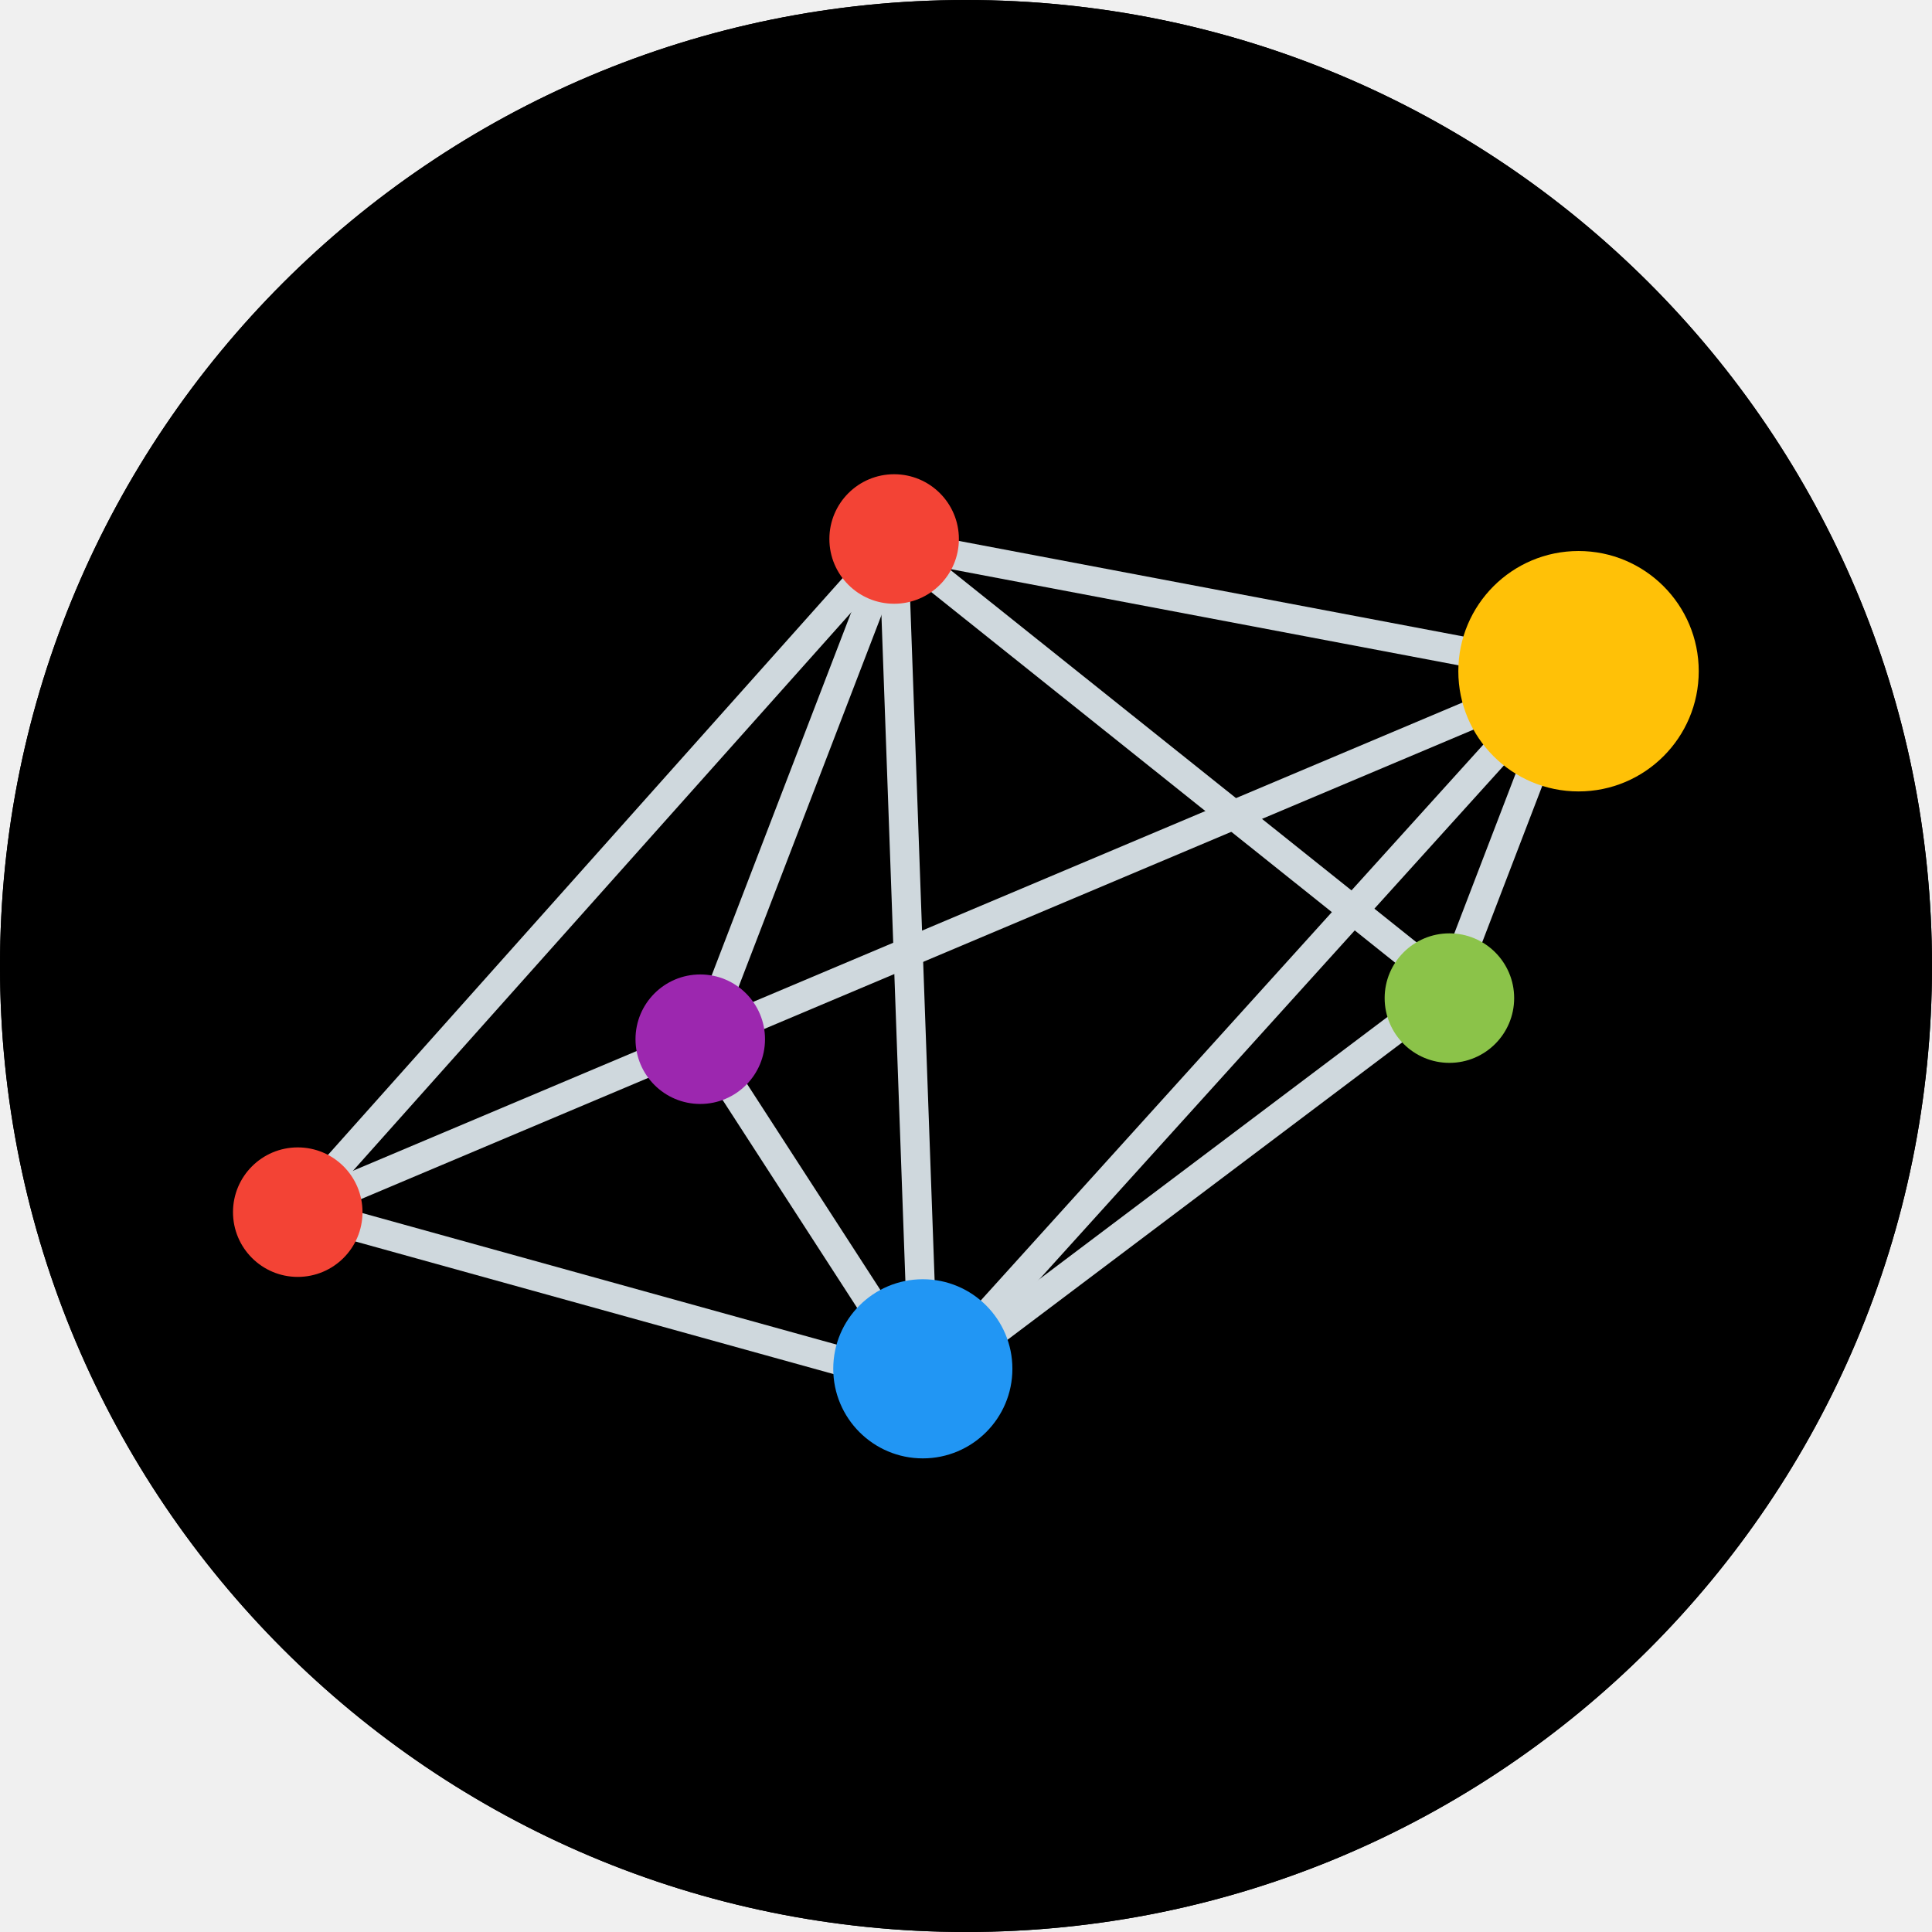
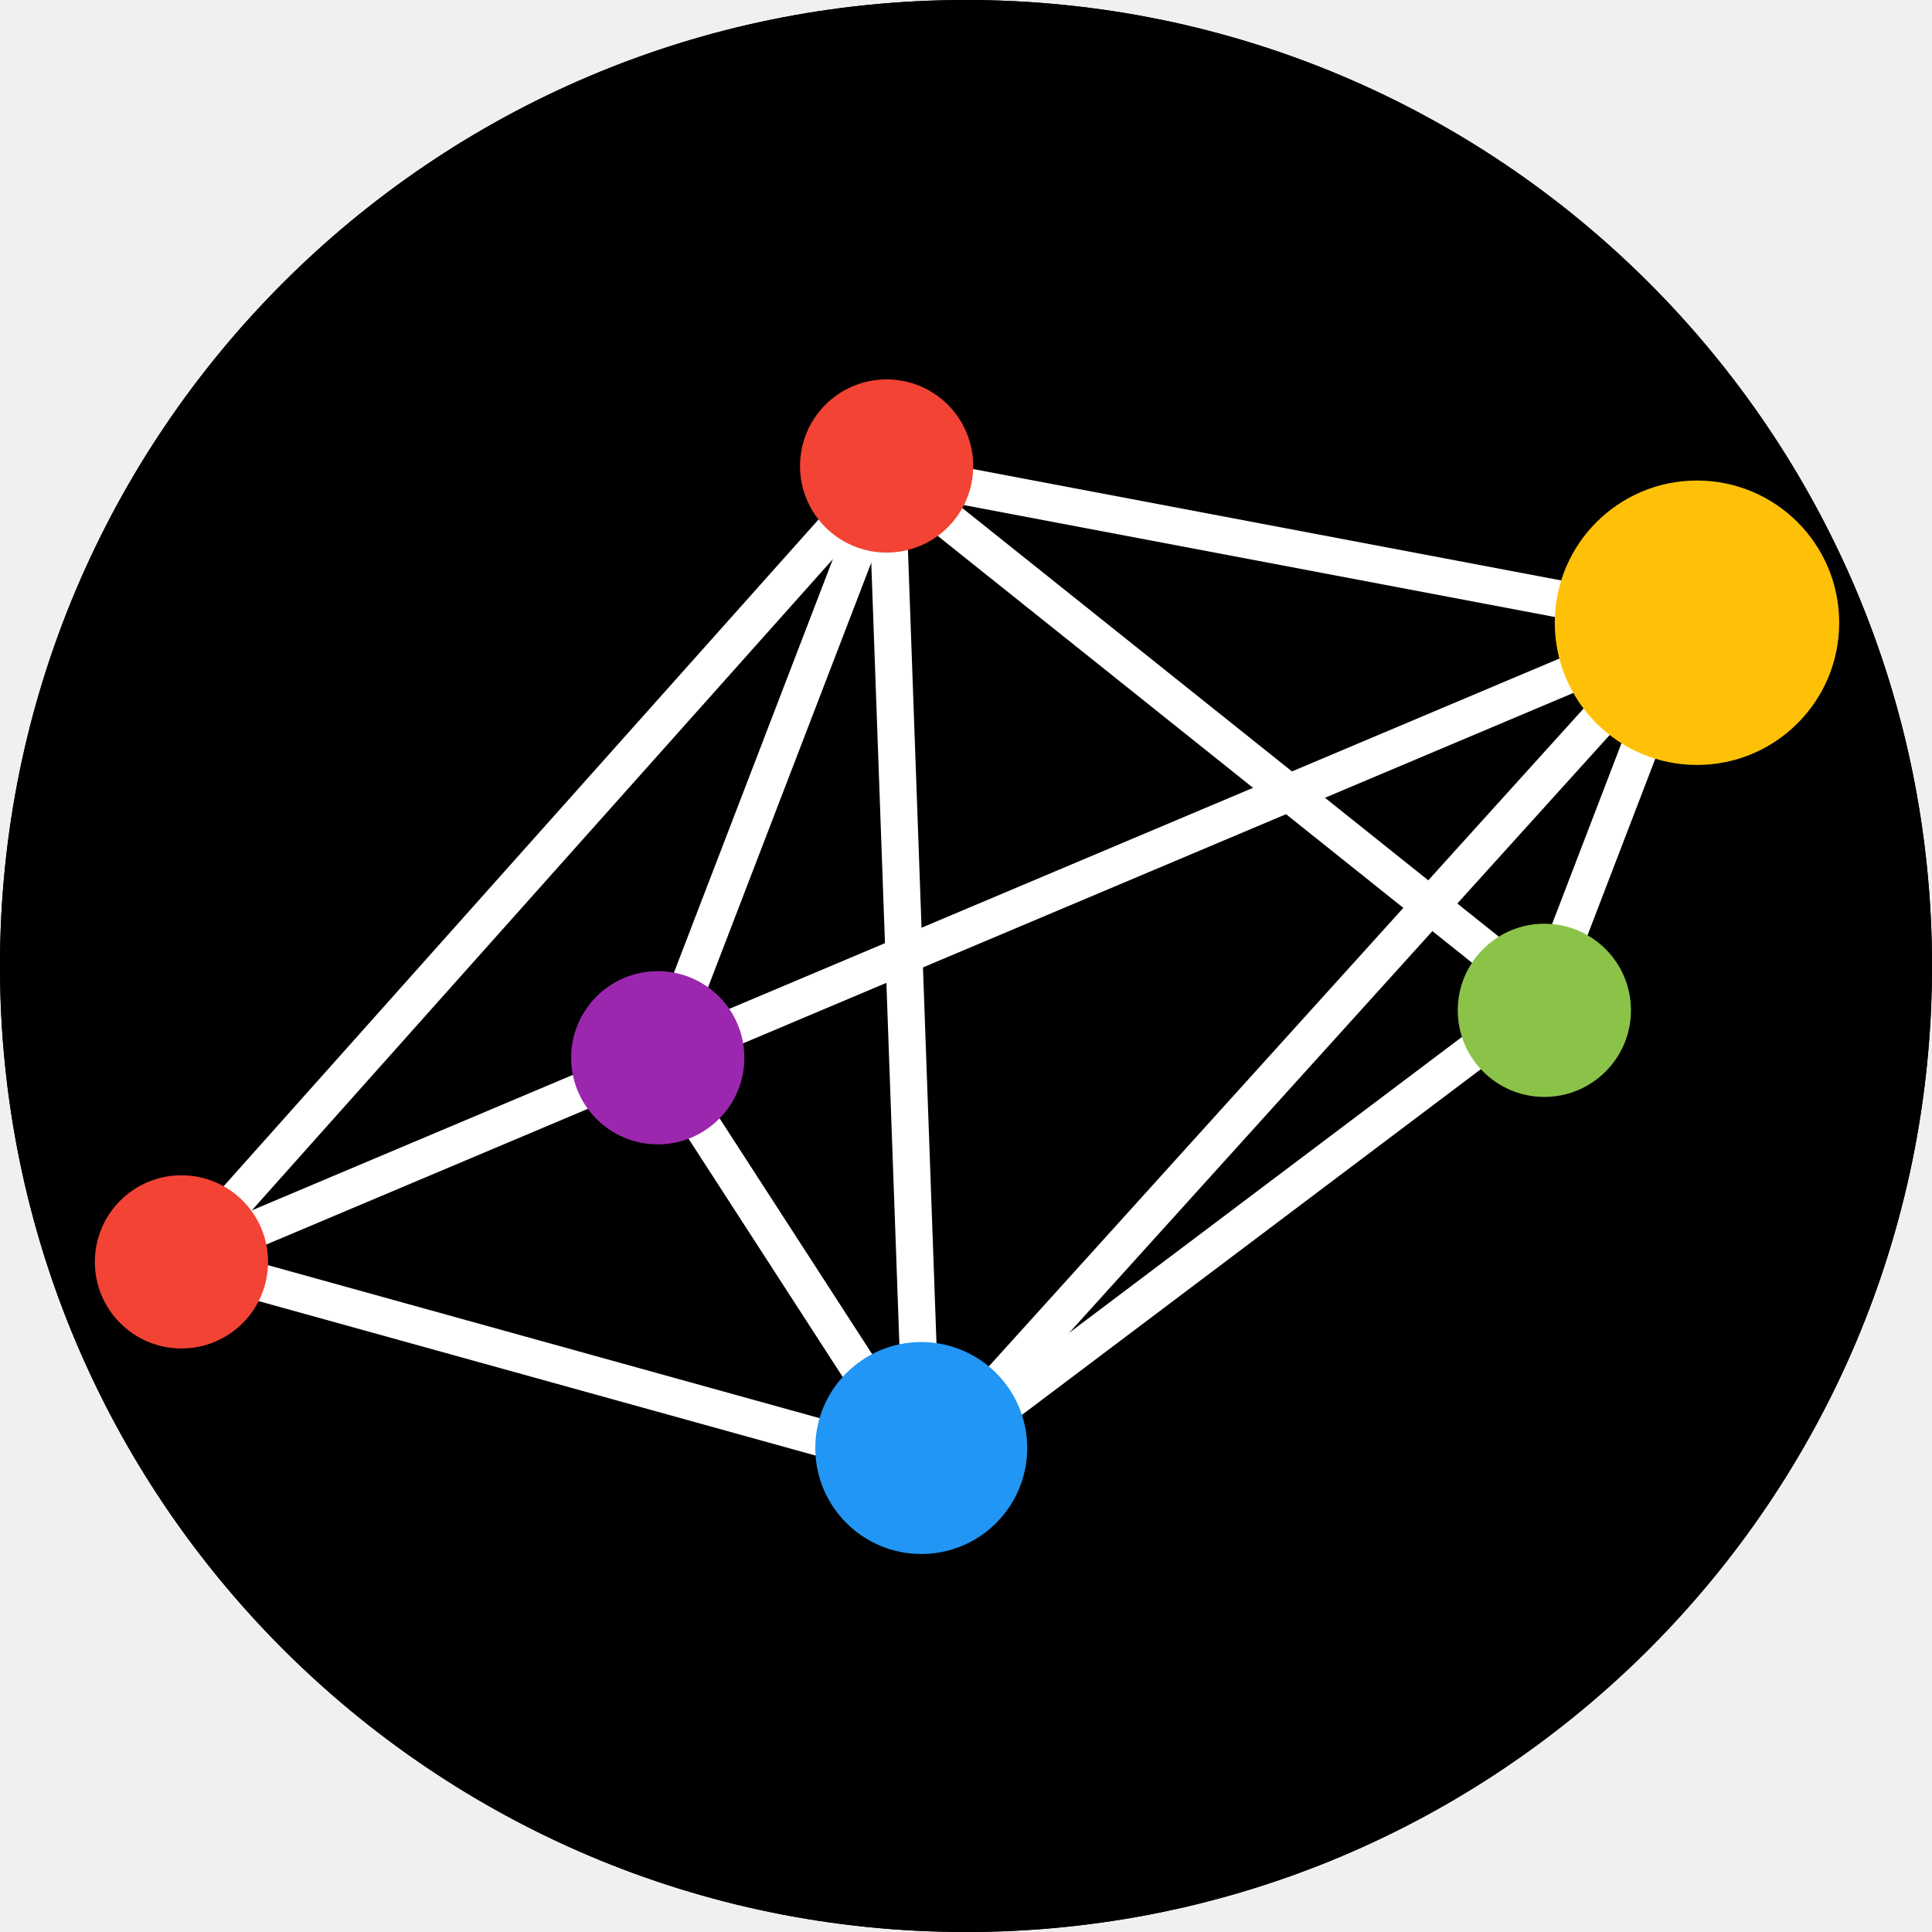
<svg xmlns="http://www.w3.org/2000/svg" width="937" height="937" viewBox="0 0 937 937" fill="none">
-   <g filter="url(#filter0_b_5_160)">
+   <g filter="url(#filter0_b_1096_337)">
    <rect width="937" height="937" rx="468.5" fill="black" />
-     <path d="M422.171 275.887L144.969 586.564" stroke="#CFD8DD" stroke-width="14.182" />
-     <path d="M726.078 341.332L144.969 586.564" stroke="#CFD8DD" stroke-width="14.182" />
-     <path d="M426.309 665.174L144.217 586.941" stroke="#CFD8DD" stroke-width="14.182" />
-     <path d="M429.695 272.877L339.049 508.706" stroke="#CFD8DD" stroke-width="14.182" />
-     <path d="M440.227 659.156L340.931 505.698" stroke="#CFD8DD" stroke-width="14.182" />
-     <path d="M428.942 262.723L726.831 319.141" stroke="#CFD8DD" stroke-width="14.182" />
-     <path d="M428.191 259.337L703.136 478.992" stroke="#CFD8DD" stroke-width="14.182" />
-     <path d="M747.143 363.523L702.384 480.121" stroke="#CFD8DD" stroke-width="14.182" />
-     <path d="M433.083 256.705L448.128 674.953" stroke="#CFD8DD" stroke-width="14.182" />
-     <path d="M736.986 352.24L446.243 673.825" stroke="#CFD8DD" stroke-width="14.182" />
-     <path d="M683.577 494.038L459.408 662.917" stroke="#CFD8DD" stroke-width="14.182" />
-     <circle cx="765.571" cy="325.535" r="58.299" fill="#FFC107" />
-     <circle cx="447.558" cy="663.857" r="43.442" fill="#2196F4" />
-     <circle cx="433.646" cy="261.406" r="31.406" fill="#F34335" />
-     <circle cx="339.617" cy="504.005" r="31.406" fill="#9C27AF" />
-     <circle cx="144.406" cy="587.88" r="31.406" fill="#F34335" />
-     <circle cx="702.947" cy="484.071" r="31.406" fill="#8BC349" />
    <rect x="0.5" y="0.5" width="936" height="936" rx="468" stroke="black" />
+     <path d="M416.767 243.289L88.82 610.838" stroke="white" stroke-width="18" />
+     <path d="M776.306 320.711L88.82 610.834" stroke="white" stroke-width="18" />
+     <path d="M421.661 703.836L87.93 611.281" stroke="white" stroke-width="18" />
+     <path d="M425.669 239.727L318.43 518.726" stroke="white" stroke-width="18" />
+     <path d="M438.13 696.718L320.656 515.168" stroke="white" stroke-width="18" />
+     <path d="M424.781 227.715L777.201 294.461" stroke="white" stroke-width="18" />
+     <path d="M423.891 223.707L749.167 483.572" stroke="white" stroke-width="18" />
+     <path d="M801.225 346.965L748.273 484.907" stroke="white" stroke-width="18" />
+     <path d="M429.68 220.594L447.479 715.405" stroke="white" stroke-width="18" />
+     <path d="M789.207 333.617L445.242 714.07" stroke="white" stroke-width="18" />
+     <path d="M726.025 501.371L460.82 701.165" stroke="white" stroke-width="18" />
+     <circle cx="823.026" cy="302.022" r="68.971" fill="#FFC107" />
+     <circle cx="446.801" cy="702.277" r="51.395" fill="#2196F4" />
+     <circle cx="430" cy="226" r="42" fill="#F34335" />
+     <circle cx="319" cy="513" r="42" fill="#9C27AF" />
+     <circle cx="88" cy="612" r="42" fill="#F34335" />
+     <circle cx="749" cy="490" r="42" fill="#8BC349" />
  </g>
  <defs>
-     <filter id="filter0_b_5_160" x="-4" y="-4" width="945" height="945" filterUnits="userSpaceOnUse" color-interpolation-filters="sRGB">
+     <filter id="filter0_b_1096_337" x="-4" y="-4" width="945" height="945" filterUnits="userSpaceOnUse" color-interpolation-filters="sRGB">
      <feFlood flood-opacity="0" result="BackgroundImageFix" />
-       <feGaussianBlur in="BackgroundImage" stdDeviation="2" />
-       <feComposite in2="SourceAlpha" operator="in" result="effect1_backgroundBlur_5_160" />
-       <feBlend mode="normal" in="SourceGraphic" in2="effect1_backgroundBlur_5_160" result="shape" />
+       <feGaussianBlur in="BackgroundImageFix" stdDeviation="2" />
+       <feComposite in2="SourceAlpha" operator="in" result="effect1_backgroundBlur_1096_337" />
+       <feBlend mode="normal" in="SourceGraphic" in2="effect1_backgroundBlur_1096_337" result="shape" />
    </filter>
  </defs>
</svg>
